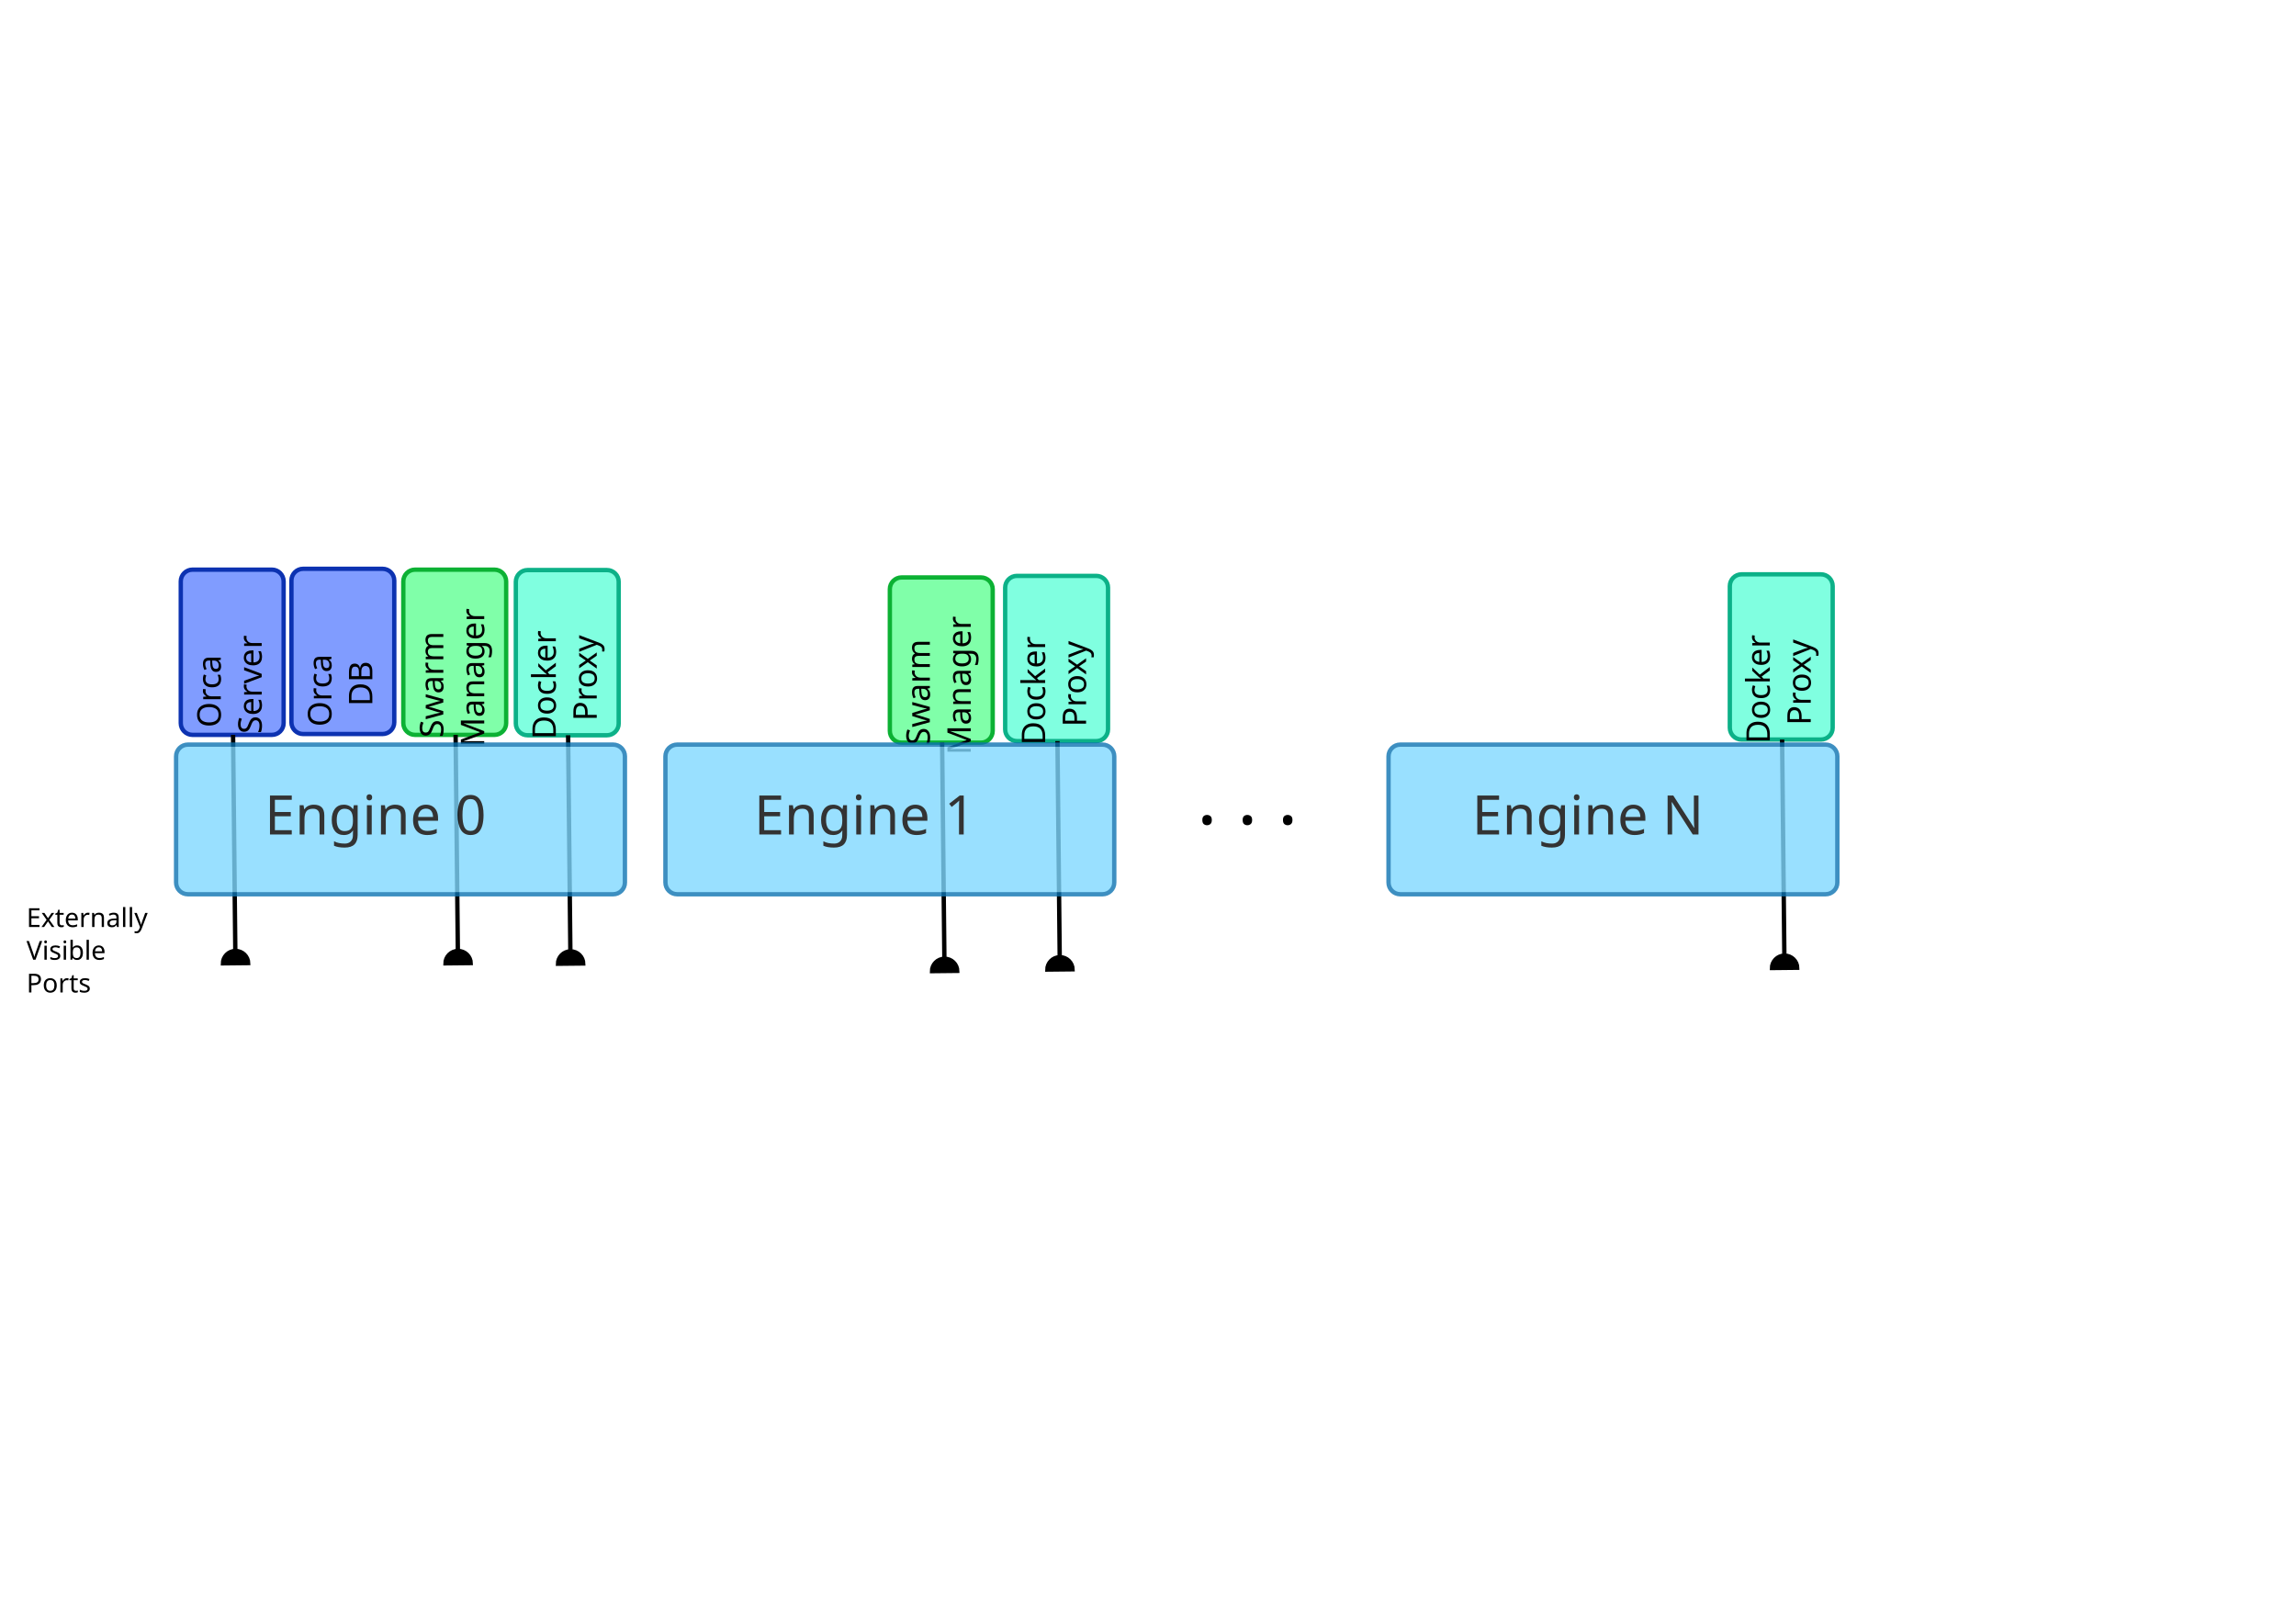
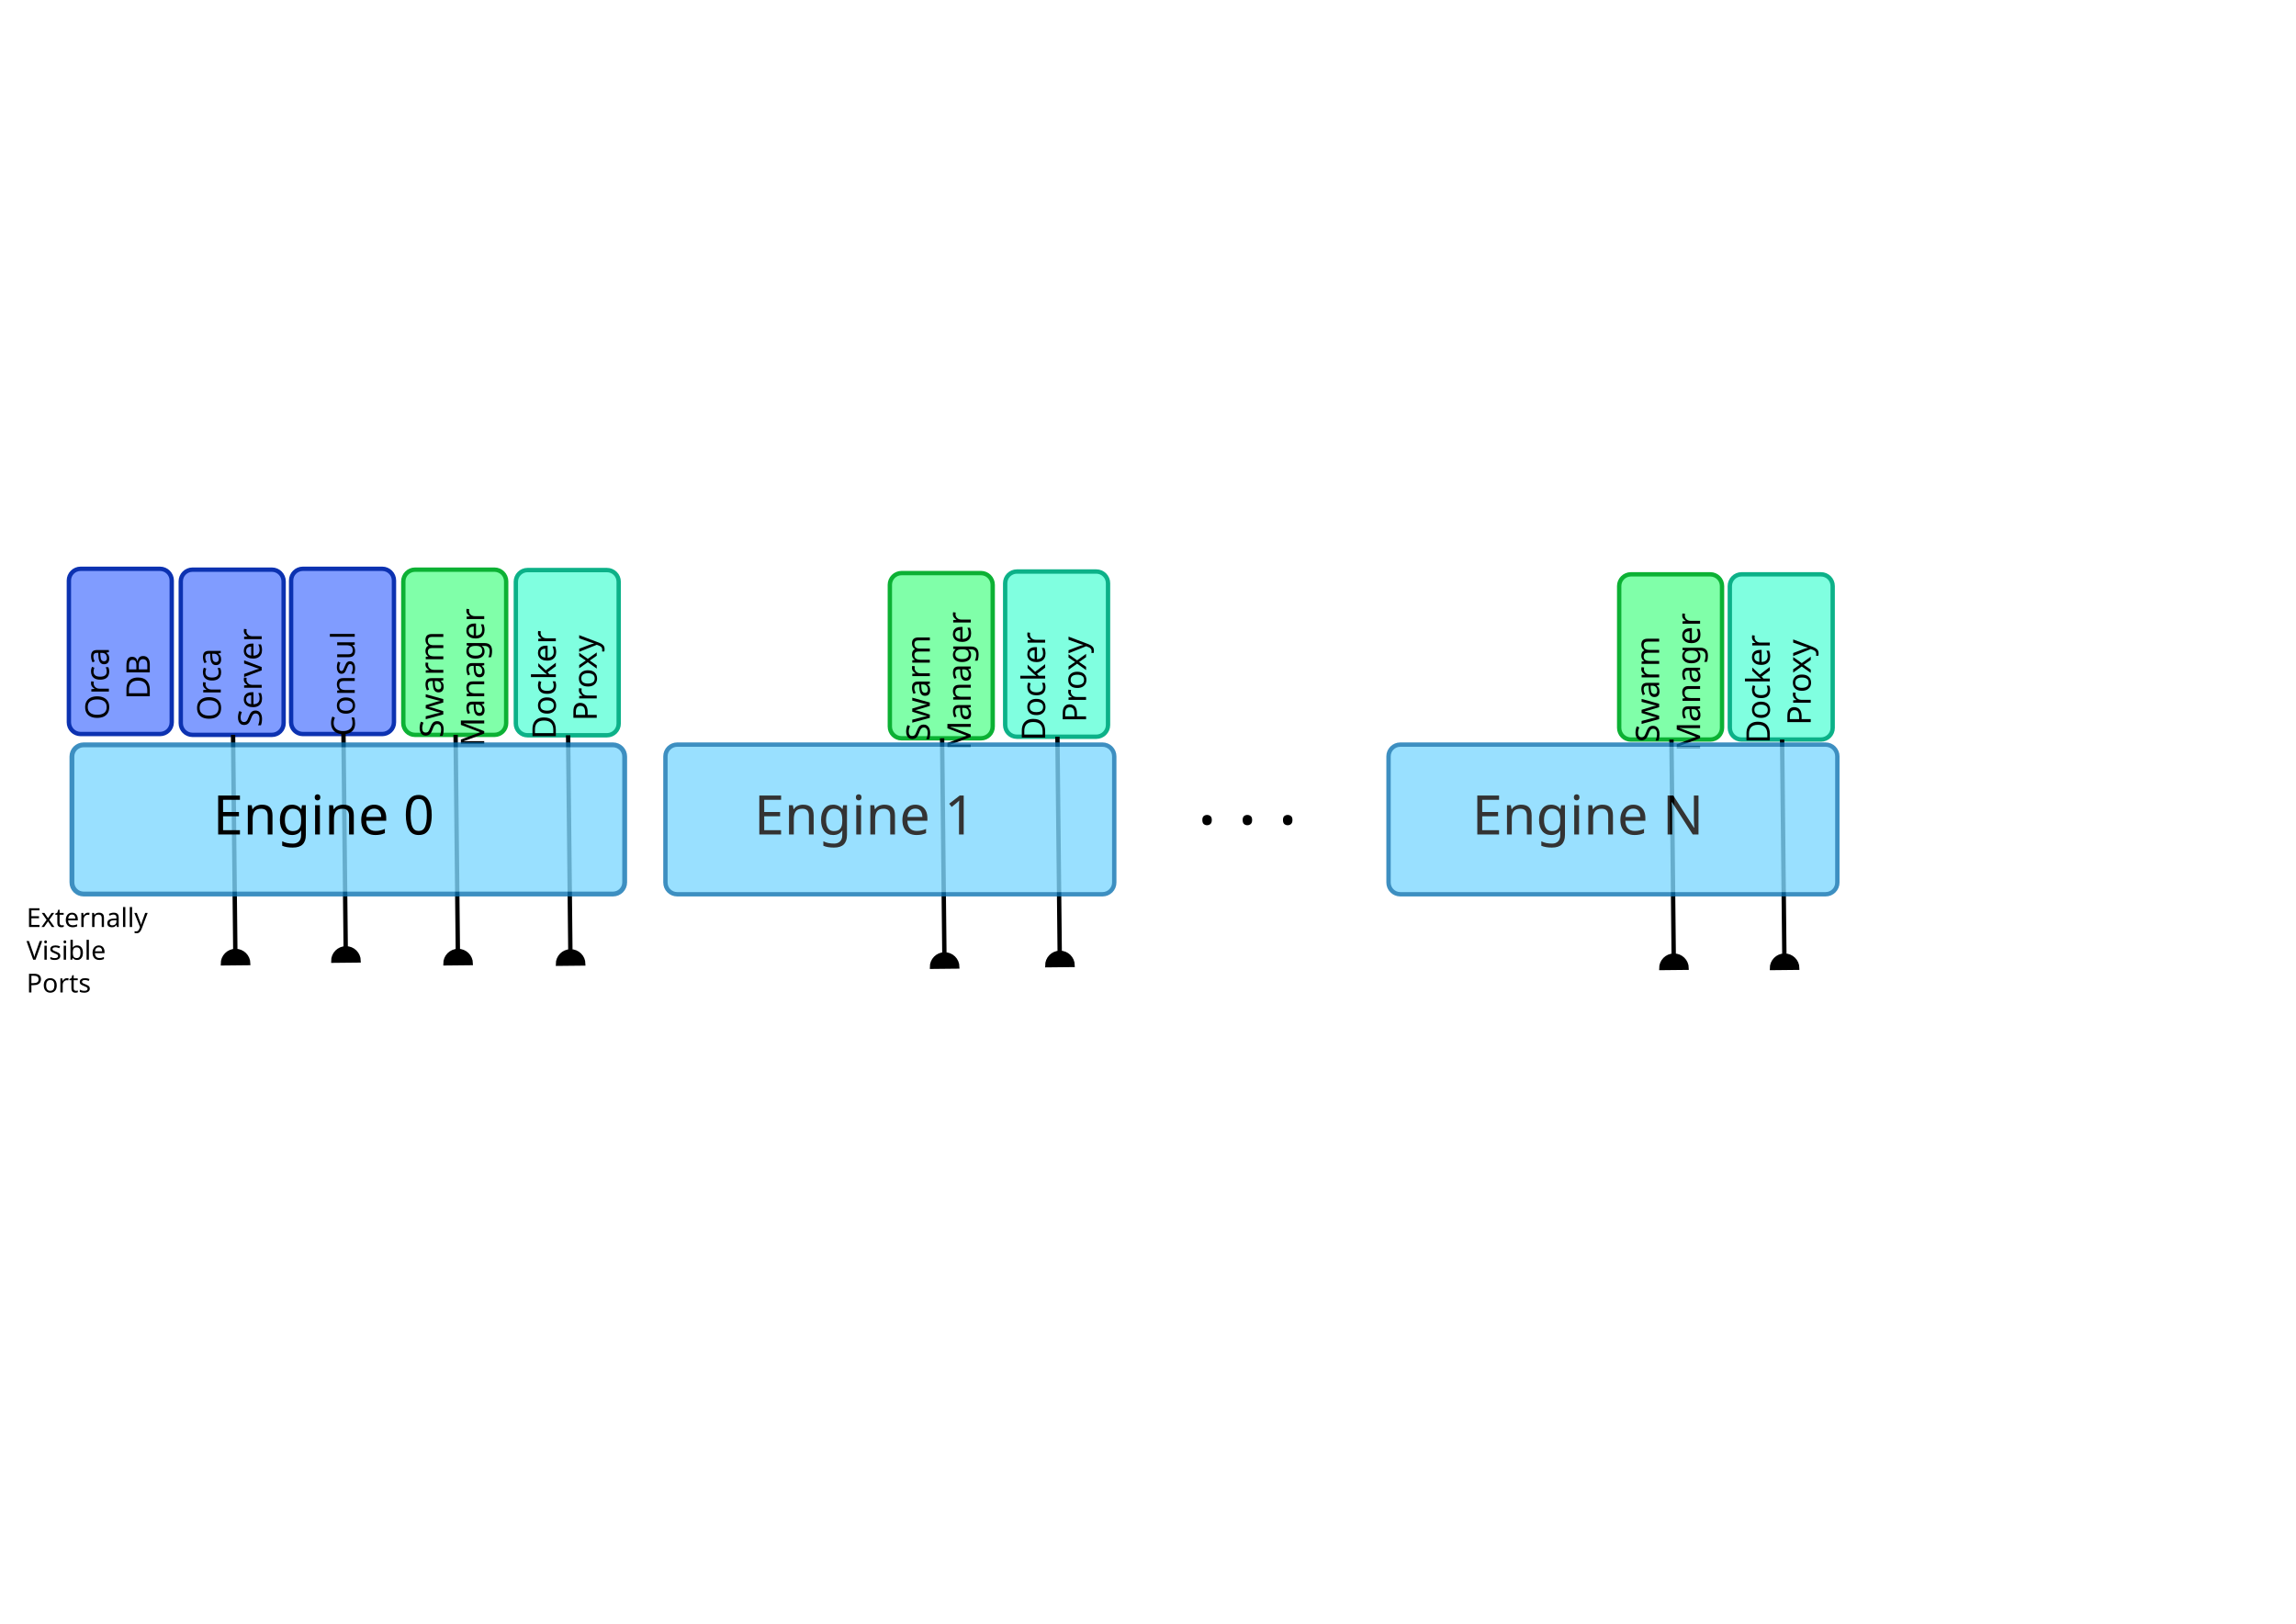
<svg xmlns="http://www.w3.org/2000/svg" width="297mm" height="210mm" viewBox="0 0 1052.362 744.094" id="svg2" version="1.1">
  <defs id="defs4">
    <marker orient="auto" refY="0.0" refX="0.0" id="SemiCircleIn" style="overflow:visible">
      <path id="path8311" d="M -0.375,-0.046 C -0.375,2.714 1.865,4.954 4.625,4.954 L 4.625,-5.046 C 1.865,-5.046 -0.375,-2.806 -0.375,-0.046 z " style="fill-rule:evenodd;stroke:#000000;stroke-width:1pt;stroke-opacity:1;fill:#000000;fill-opacity:1" transform="scale(0.6)" />
    </marker>
    <marker orient="auto" refY="0.0" refX="0.0" id="Arrow1Lstart" style="overflow:visible">
      <path id="path8133" d="M 0.0,0.0 L 5.0,-5.0 L -12.5,0.0 L 5.0,5.0 L 0.0,0.0 z " style="fill-rule:evenodd;stroke:#000000;stroke-width:1pt;stroke-opacity:1;fill:#000000;fill-opacity:1" transform="scale(0.8) translate(12.5,0)" />
    </marker>
    <marker orient="auto" refY="0.0" refX="0.0" id="Arrow1Lend" style="overflow:visible;">
      <path id="path8136" d="M 0.0,0.0 L 5.0,-5.0 L -12.5,0.0 L 5.0,5.0 L 0.0,0.0 z " style="fill-rule:evenodd;stroke:#000000;stroke-width:1pt;stroke-opacity:1;fill:#000000;fill-opacity:1" transform="scale(0.8) rotate(180) translate(12.5,0)" />
    </marker>
    <marker orient="auto" refY="0" refX="0" id="SemiCircleIn-3" style="overflow:visible">
      <path id="path8311-4" d="m -0.375,-0.046 c 0,2.76 2.24,5 5,5 l 0,-10 c -2.76,0 -5,2.24 -5,5 z" style="fill:#000000;fill-opacity:1;fill-rule:evenodd;stroke:#000000;stroke-width:1pt;stroke-opacity:1" transform="scale(0.6,0.6)" />
    </marker>
    <marker orient="auto" refY="0" refX="0" id="SemiCircleIn-6" style="overflow:visible">
      <path id="path8311-7" d="m -0.375,-0.046 c 0,2.76 2.24,5 5,5 l 0,-10 c -2.76,0 -5,2.24 -5,5 z" style="fill:#000000;fill-opacity:1;fill-rule:evenodd;stroke:#000000;stroke-width:1pt;stroke-opacity:1" transform="scale(0.6,0.6)" />
    </marker>
    <marker orient="auto" refY="0" refX="0" id="SemiCircleIn-8" style="overflow:visible">
      <path id="path8311-6" d="m -0.375,-0.046 c 0,2.76 2.24,5 5,5 l 0,-10 c -2.76,0 -5,2.24 -5,5 z" style="fill:#000000;fill-opacity:1;fill-rule:evenodd;stroke:#000000;stroke-width:1pt;stroke-opacity:1" transform="scale(0.6,0.6)" />
    </marker>
    <marker orient="auto" refY="0" refX="0" id="SemiCircleIn-69" style="overflow:visible">
      <path id="path8311-8" d="m -0.375,-0.046 c 0,2.76 2.24,5 5,5 l 0,-10 c -2.76,0 -5,2.24 -5,5 z" style="fill:#000000;fill-opacity:1;fill-rule:evenodd;stroke:#000000;stroke-width:1pt;stroke-opacity:1" transform="scale(0.6,0.6)" />
    </marker>
    <marker orient="auto" refY="0" refX="0" id="SemiCircleIn-69-3" style="overflow:visible">
      <path id="path8311-8-5" d="m -0.375,-0.046 c 0,2.76 2.24,5 5,5 l 0,-10 c -2.76,0 -5,2.24 -5,5 z" style="fill:#000000;fill-opacity:1;fill-rule:evenodd;stroke:#000000;stroke-width:1pt;stroke-opacity:1" transform="scale(0.6,0.6)" />
    </marker>
    <marker orient="auto" refY="0" refX="0" id="SemiCircleIn-69-6" style="overflow:visible">
      <path id="path8311-8-1" d="m -0.375,-0.046 c 0,2.76 2.24,5 5,5 l 0,-10 c -2.76,0 -5,2.24 -5,5 z" style="fill:#000000;fill-opacity:1;fill-rule:evenodd;stroke:#000000;stroke-width:1pt;stroke-opacity:1" transform="scale(0.6,0.6)" />
    </marker>
    <marker orient="auto" refY="0" refX="0" id="SemiCircleIn-69-65" style="overflow:visible">
      <path id="path8311-8-10" d="m -0.375,-0.046 c 0,2.76 2.24,5 5,5 l 0,-10 c -2.76,0 -5,2.24 -5,5 z" style="fill:#000000;fill-opacity:1;fill-rule:evenodd;stroke:#000000;stroke-width:1pt;stroke-opacity:1" transform="scale(0.6,0.6)" />
    </marker>
+     <marker orient="auto" refY="0" refX="0" id="SemiCircleIn-69-65-6" style="overflow:visible">
+       <path id="path8311-8-10-4" d="m -0.375,-0.046 c 0,2.76 2.24,5 5,5 l 0,-10 c -2.76,0 -5,2.24 -5,5 z" style="fill:#000000;fill-opacity:1;fill-rule:evenodd;stroke:#000000;stroke-width:1pt;stroke-opacity:1" transform="scale(0.6,0.6)" />
+     </marker>
+     <marker orient="auto" refY="0" refX="0" id="SemiCircleIn-69-3-3" style="overflow:visible">
+       <path id="path8311-8-5-5" d="m -0.375,-0.046 c 0,2.76 2.24,5 5,5 l 0,-10 c -2.76,0 -5,2.24 -5,5 z" style="fill:#000000;fill-opacity:1;fill-rule:evenodd;stroke:#000000;stroke-width:1pt;stroke-opacity:1" transform="scale(0.6,0.6)" />
+     </marker>
  </defs>
  <g id="layer1" transform="translate(0,-308.2677)">
    <text xml:space="preserve" style="font-style:normal;font-weight:normal;font-size:12px;line-height:125%;font-family:Sans;letter-spacing:0px;word-spacing:0px;fill:#000000;fill-opacity:1;stroke:none;stroke-width:1px;stroke-linecap:butt;stroke-linejoin:miter;stroke-opacity:1" x="548.571" y="685.961" id="text8115">
      <tspan id="tspan8117" x="548.571" y="685.961" style="font-size:35px">. . .</tspan>
    </text>
    <g id="g8785">
      <rect ry="5.375" y="569.505" x="236.429" height="75.714" width="47.143" id="rect8119" style="opacity:1;fill:#80ffe0;fill-opacity:1;fill-rule:evenodd;stroke:#0cb188;stroke-width:2;stroke-linejoin:round;stroke-miterlimit:4;stroke-dasharray:none;stroke-dashoffset:0;stroke-opacity:1" />
      <text transform="matrix(0,-1,1,0,0,0)" id="text8121" y="254.763" x="-608.091" style="font-style:normal;font-weight:normal;font-size:12px;line-height:125%;font-family:Sans;letter-spacing:0px;word-spacing:0px;fill:#000000;fill-opacity:1;stroke:none;stroke-width:1px;stroke-linecap:butt;stroke-linejoin:miter;stroke-opacity:1" xml:space="preserve">
        <tspan style="font-size:15px;text-align:center;text-anchor:middle" y="254.763" x="-608.091" id="tspan8123">Docker</tspan>
        <tspan id="tspan8125" style="font-size:15px;text-align:center;text-anchor:middle" y="273.513" x="-608.091">Proxy</tspan>
      </text>
      <path id="path8127" d="m 260.394,645.219 1.034,99.286" style="fill:none;fill-rule:evenodd;stroke:#000000;stroke-width:2;stroke-linecap:butt;stroke-linejoin:miter;stroke-miterlimit:4;stroke-dasharray:none;stroke-opacity:1;marker-end:url(#SemiCircleIn)" />
    </g>
-     <g transform="translate(224.2857,2.672151)" id="g8785-9">
+     <g transform="translate(224.2857,0.6721514)" id="g8785-9">
      <rect ry="5.375" y="569.505" x="236.429" height="75.714" width="47.143" id="rect8119-6" style="opacity:1;fill:#80ffe0;fill-opacity:1;fill-rule:evenodd;stroke:#0cb188;stroke-width:2;stroke-linejoin:round;stroke-miterlimit:4;stroke-dasharray:none;stroke-dashoffset:0;stroke-opacity:1" />
      <text transform="matrix(0,-1,1,0,0,0)" id="text8121-8" y="254.763" x="-608.091" style="font-style:normal;font-weight:normal;font-size:12px;line-height:125%;font-family:Sans;letter-spacing:0px;word-spacing:0px;fill:#000000;fill-opacity:1;stroke:none;stroke-width:1px;stroke-linecap:butt;stroke-linejoin:miter;stroke-opacity:1" xml:space="preserve">
        <tspan style="font-size:15px;text-align:center;text-anchor:middle" y="254.763" x="-608.091" id="tspan8123-9">Docker</tspan>
        <tspan id="tspan8125-2" style="font-size:15px;text-align:center;text-anchor:middle" y="273.513" x="-608.091">Proxy</tspan>
      </text>
-       <path id="path8127-9" d="m 260.394,645.219 1.034,99.286" style="fill:none;fill-rule:evenodd;stroke:#000000;stroke-width:2;stroke-linecap:butt;stroke-linejoin:miter;stroke-miterlimit:4;stroke-dasharray:none;stroke-opacity:1;marker-end:url(#SemiCircleIn-6)" />
+       <path id="path8127-9" d="m 260.379,645.219 1.05,99.286" style="fill:none;fill-rule:evenodd;stroke:#000000;stroke-width:2;stroke-linecap:butt;stroke-linejoin:miter;stroke-miterlimit:4;stroke-dasharray:none;stroke-opacity:1;marker-end:url(#SemiCircleIn-6)" />
    </g>
    <g transform="translate(556.4286,1.957866)" id="g8785-7">
      <rect ry="5.375" y="569.505" x="236.429" height="75.714" width="47.143" id="rect8119-1" style="opacity:1;fill:#80ffe0;fill-opacity:1;fill-rule:evenodd;stroke:#0cb188;stroke-width:2;stroke-linejoin:round;stroke-miterlimit:4;stroke-dasharray:none;stroke-dashoffset:0;stroke-opacity:1" />
      <text transform="matrix(0,-1,1,0,0,0)" id="text8121-0" y="254.763" x="-608.091" style="font-style:normal;font-weight:normal;font-size:12px;line-height:125%;font-family:Sans;letter-spacing:0px;word-spacing:0px;fill:#000000;fill-opacity:1;stroke:none;stroke-width:1px;stroke-linecap:butt;stroke-linejoin:miter;stroke-opacity:1" xml:space="preserve">
        <tspan style="font-size:15px;text-align:center;text-anchor:middle" y="254.763" x="-608.091" id="tspan8123-91">Docker</tspan>
        <tspan id="tspan8125-5" style="font-size:15px;text-align:center;text-anchor:middle" y="273.513" x="-608.091">Proxy</tspan>
      </text>
      <path id="path8127-8" d="m 260.394,645.219 1.034,99.286" style="fill:none;fill-rule:evenodd;stroke:#000000;stroke-width:2;stroke-linecap:butt;stroke-linejoin:miter;stroke-miterlimit:4;stroke-dasharray:none;stroke-opacity:1;marker-end:url(#SemiCircleIn-8)" />
    </g>
    <g id="g9664" transform="translate(115.5714,132.1429)">
      <rect ry="5.375" y="437.177" x="69.286" height="75.714" width="47.143" id="rect8119-2" style="opacity:1;fill:#80ffa9;fill-opacity:1;fill-rule:evenodd;stroke:#0cb134;stroke-width:2;stroke-linejoin:round;stroke-miterlimit:4;stroke-dasharray:none;stroke-dashoffset:0;stroke-opacity:1" />
      <text transform="matrix(0,-1,1,0,0,0)" id="text8121-4" y="87.62" x="-475.763" style="font-style:normal;font-weight:normal;font-size:12px;line-height:125%;font-family:Sans;letter-spacing:0px;word-spacing:0px;fill:#000000;fill-opacity:1;stroke:none;stroke-width:1px;stroke-linecap:butt;stroke-linejoin:miter;stroke-opacity:1" xml:space="preserve">
        <tspan id="tspan8125-58" style="font-size:15px;text-align:center;text-anchor:middle" y="87.62" x="-475.763">Swarm</tspan>
        <tspan id="tspan9011" style="font-size:15px;text-align:center;text-anchor:middle" y="106.37" x="-475.763">Manager</tspan>
      </text>
      <path id="path8127-7" d="m 93.251,512.891 1.034,99.286" style="fill:none;fill-rule:evenodd;stroke:#000000;stroke-width:2;stroke-linecap:butt;stroke-linejoin:miter;stroke-miterlimit:4;stroke-dasharray:none;stroke-opacity:1;marker-end:url(#SemiCircleIn-69)" />
    </g>
-     <g transform="translate(338.5714,135.7143)" id="g9664-7">
+     <g transform="translate(338.5714,133.7143)" id="g9664-7">
      <rect ry="5.375" y="437.177" x="69.286" height="75.714" width="47.143" id="rect8119-2-2" style="opacity:1;fill:#80ffa9;fill-opacity:1;fill-rule:evenodd;stroke:#0cb134;stroke-width:2;stroke-linejoin:round;stroke-miterlimit:4;stroke-dasharray:none;stroke-dashoffset:0;stroke-opacity:1" />
      <text transform="matrix(0,-1,1,0,0,0)" id="text8121-4-3" y="87.62" x="-475.763" style="font-style:normal;font-weight:normal;font-size:12px;line-height:125%;font-family:Sans;letter-spacing:0px;word-spacing:0px;fill:#000000;fill-opacity:1;stroke:none;stroke-width:1px;stroke-linecap:butt;stroke-linejoin:miter;stroke-opacity:1" xml:space="preserve">
        <tspan id="tspan8125-58-4" style="font-size:15px;text-align:center;text-anchor:middle" y="87.62" x="-475.763">Swarm</tspan>
        <tspan id="tspan9011-1" style="font-size:15px;text-align:center;text-anchor:middle" y="106.37" x="-475.763">Manager</tspan>
      </text>
-       <path id="path8127-7-7" d="m 93.251,512.891 1.034,99.286" style="fill:none;fill-rule:evenodd;stroke:#000000;stroke-width:2;stroke-linecap:butt;stroke-linejoin:miter;stroke-miterlimit:4;stroke-dasharray:none;stroke-opacity:1;marker-end:url(#SemiCircleIn-69-3)" />
+       <path id="path8127-7-7" d="m 93.236,512.891 1.05,99.286" style="fill:none;fill-rule:evenodd;stroke:#000000;stroke-width:2;stroke-linecap:butt;stroke-linejoin:miter;stroke-miterlimit:4;stroke-dasharray:none;stroke-opacity:1;marker-end:url(#SemiCircleIn-69-3)" />
    </g>
    <g id="g8074-8" transform="translate(203.5714,36.42857)" style="opacity:0.8">
      <rect ry="5.375" y="613.076" x="101.429" height="68.571" width="205.714" id="rect8068-6" style="opacity:1;fill:#80d8ff;fill-opacity:1;fill-rule:evenodd;stroke:#0c73b1;stroke-width:2;stroke-linejoin:round;stroke-miterlimit:4;stroke-dasharray:none;stroke-dashoffset:0;stroke-opacity:1" />
      <text id="text8070-1" y="654.259" x="203.724" style="font-style:normal;font-weight:normal;font-size:12px;line-height:125%;font-family:Sans;letter-spacing:0px;word-spacing:0px;fill:#000000;fill-opacity:1;stroke:none;stroke-width:1px;stroke-linecap:butt;stroke-linejoin:miter;stroke-opacity:1" xml:space="preserve">
        <tspan style="font-size:25px;text-align:center;text-anchor:middle" y="654.259" x="203.724" id="tspan8072-5">Engine 1</tspan>
      </text>
    </g>
-     <g id="g8074-4" transform="translate(535,36.42857)" style="opacity:0.8">
-       <rect ry="5.375" y="613.076" x="101.429" height="68.571" width="205.714" id="rect8068-9" style="opacity:1;fill:#80d8ff;fill-opacity:1;fill-rule:evenodd;stroke:#0c73b1;stroke-width:2;stroke-linejoin:round;stroke-miterlimit:4;stroke-dasharray:none;stroke-dashoffset:0;stroke-opacity:1" />
-       <text id="text8070-9" y="654.259" x="203.724" style="font-style:normal;font-weight:normal;font-size:12px;line-height:125%;font-family:Sans;letter-spacing:0px;word-spacing:0px;fill:#000000;fill-opacity:1;stroke:none;stroke-width:1px;stroke-linecap:butt;stroke-linejoin:miter;stroke-opacity:1" xml:space="preserve">
-         <tspan style="font-size:25px;text-align:center;text-anchor:middle" y="654.259" x="203.724" id="tspan8072-8">Engine N</tspan>
+     <g id="g7494">
+       <rect ry="5.375" y="569.32" x="82.857" height="75.714" width="47.143" id="rect8119-2-1" style="opacity:1;fill:#809cff;fill-opacity:1;fill-rule:evenodd;stroke:#0c32b1;stroke-width:2;stroke-linejoin:round;stroke-miterlimit:4;stroke-dasharray:none;stroke-dashoffset:0;stroke-opacity:1" />
+       <text transform="matrix(0,-1,1,0,0,0)" id="text8121-4-9" y="101.192" x="-607.906" style="font-style:normal;font-weight:normal;font-size:12px;line-height:125%;font-family:Sans;letter-spacing:0px;word-spacing:0px;fill:#000000;fill-opacity:1;stroke:none;stroke-width:1px;stroke-linecap:butt;stroke-linejoin:miter;stroke-opacity:1" xml:space="preserve">
+         <tspan id="tspan9011-6" style="font-size:15px;text-align:center;text-anchor:middle" y="101.192" x="-607.906">Orca</tspan>
+         <tspan style="font-size:15px;text-align:center;text-anchor:middle" y="119.942" x="-607.906" id="tspan9885">Server</tspan>
      </text>
+       <path id="path8127-7-6" d="m 106.823,645.034 1.034,99.286" style="fill:none;fill-rule:evenodd;stroke:#000000;stroke-width:2;stroke-linecap:butt;stroke-linejoin:miter;stroke-miterlimit:4;stroke-dasharray:none;stroke-opacity:1;marker-end:url(#SemiCircleIn-69-65)" />
    </g>
-     <g id="g9664-1" transform="translate(-17.85714,-42.85714)">
-       <g id="g9923" transform="translate(31.42857,175)">
-         <rect style="opacity:1;fill:#809cff;fill-opacity:1;fill-rule:evenodd;stroke:#0c32b1;stroke-width:2;stroke-linejoin:round;stroke-miterlimit:4;stroke-dasharray:none;stroke-dashoffset:0;stroke-opacity:1" id="rect8119-2-1" width="47.143" height="75.714" x="69.286" y="437.177" ry="5.375" />
-         <text xml:space="preserve" style="font-style:normal;font-weight:normal;font-size:12px;line-height:125%;font-family:Sans;letter-spacing:0px;word-spacing:0px;fill:#000000;fill-opacity:1;stroke:none;stroke-width:1px;stroke-linecap:butt;stroke-linejoin:miter;stroke-opacity:1" x="-475.763" y="87.62" id="text8121-4-9" transform="matrix(0,-1,1,0,0,0)">
-           <tspan x="-475.763" y="87.62" style="font-size:15px;text-align:center;text-anchor:middle" id="tspan9011-6">Orca</tspan>
-           <tspan id="tspan9885" x="-475.763" y="106.37" style="font-size:15px;text-align:center;text-anchor:middle">Server</tspan>
-         </text>
-         <path style="fill:none;fill-rule:evenodd;stroke:#000000;stroke-width:2;stroke-linecap:butt;stroke-linejoin:miter;stroke-miterlimit:4;stroke-dasharray:none;stroke-opacity:1;marker-end:url(#SemiCircleIn-69-65)" d="m 93.251,512.891 1.034,99.286" id="path8127-7-6" />
-       </g>
-       <g id="g9942" transform="translate(-30.71429,170.8571)">
-         <rect style="opacity:1;fill:#809cff;fill-opacity:1;fill-rule:evenodd;stroke:#0c32b1;stroke-width:2;stroke-linejoin:round;stroke-miterlimit:4;stroke-dasharray:none;stroke-dashoffset:0;stroke-opacity:1" id="rect8119-2-1-3" width="47.143" height="75.714" x="182.143" y="440.934" ry="5.375" />
-         <text xml:space="preserve" style="font-style:normal;font-weight:normal;font-size:12px;line-height:125%;font-family:Sans;letter-spacing:0px;word-spacing:0px;fill:#000000;fill-opacity:1;stroke:none;stroke-width:1px;stroke-linecap:butt;stroke-linejoin:miter;stroke-opacity:1" x="-479.52" y="200.477" id="text8121-4-9-3" transform="matrix(0,-1,1,0,0,0)">
-           <tspan x="-479.52" y="200.477" style="font-size:15px;text-align:center;text-anchor:middle" id="tspan9011-6-2">Orca</tspan>
-           <tspan id="tspan9885-8" x="-479.52" y="219.227" style="font-size:15px;text-align:center;text-anchor:middle">DB</tspan>
-         </text>
-       </g>
-     </g>
-     <g id="g8074" transform="translate(-20.71429,36.42857)" style="opacity:0.8">
-       <rect ry="5.375" y="613.076" x="101.429" height="68.571" width="205.714" id="rect8068" style="opacity:1;fill:#80d8ff;fill-opacity:1;fill-rule:evenodd;stroke:#0c73b1;stroke-width:2;stroke-linejoin:round;stroke-miterlimit:4;stroke-dasharray:none;stroke-dashoffset:0;stroke-opacity:1" />
-       <text id="text8070" y="654.259" x="203.724" style="font-style:normal;font-weight:normal;font-size:12px;line-height:125%;font-family:Sans;letter-spacing:0px;word-spacing:0px;fill:#000000;fill-opacity:1;stroke:none;stroke-width:1px;stroke-linecap:butt;stroke-linejoin:miter;stroke-opacity:1" xml:space="preserve">
-         <tspan style="font-size:25px;text-align:center;text-anchor:middle" y="654.259" x="203.724" id="tspan8072">Engine 0</tspan>
+     <g transform="translate(-150.5714,128)" id="g9942">
+       <rect ry="5.375" y="440.934" x="182.143" height="75.714" width="47.143" id="rect8119-2-1-3" style="opacity:1;fill:#809cff;fill-opacity:1;fill-rule:evenodd;stroke:#0c32b1;stroke-width:2;stroke-linejoin:round;stroke-miterlimit:4;stroke-dasharray:none;stroke-dashoffset:0;stroke-opacity:1" />
+       <text transform="matrix(0,-1,1,0,0,0)" id="text8121-4-9-3" y="200.477" x="-479.52" style="font-style:normal;font-weight:normal;font-size:12px;line-height:125%;font-family:Sans;letter-spacing:0px;word-spacing:0px;fill:#000000;fill-opacity:1;stroke:none;stroke-width:1px;stroke-linecap:butt;stroke-linejoin:miter;stroke-opacity:1" xml:space="preserve">
+         <tspan id="tspan9011-6-2" style="font-size:15px;text-align:center;text-anchor:middle" y="200.477" x="-479.52">Orca</tspan>
+         <tspan style="font-size:15px;text-align:center;text-anchor:middle" y="219.227" x="-479.52" id="tspan9885-8">DB</tspan>
      </text>
    </g>
    <text xml:space="preserve" style="font-style:normal;font-weight:normal;font-size:12px;line-height:125%;font-family:Sans;letter-spacing:0px;word-spacing:0px;fill:#000000;fill-opacity:1;stroke:none;stroke-width:1px;stroke-linecap:butt;stroke-linejoin:miter;stroke-opacity:1" x="12.143" y="733.076" id="text9948">
      <tspan id="tspan9950" x="12.143" y="733.076">Externally</tspan>
      <tspan x="12.143" y="748.076" id="tspan9952">Visible</tspan>
      <tspan x="12.143" y="763.076" id="tspan9954">Ports</tspan>
    </text>
+     <g id="g7501">
+       <g transform="translate(102,0)" id="g7418">
+         <rect style="opacity:1;fill:#809cff;fill-opacity:1;fill-rule:evenodd;stroke:#0c32b1;stroke-width:2;stroke-linejoin:round;stroke-miterlimit:4;stroke-dasharray:none;stroke-dashoffset:0;stroke-opacity:1" id="rect8119-2-1-3-6" width="47.143" height="75.714" x="31.429" y="568.934" ry="5.375" />
+         <text xml:space="preserve" style="font-style:normal;font-weight:normal;font-size:12px;line-height:125%;font-family:Sans;letter-spacing:0px;word-spacing:0px;fill:#000000;fill-opacity:1;stroke:none;stroke-width:1px;stroke-linecap:butt;stroke-linejoin:miter;stroke-opacity:1" x="-607.52" y="60.592" id="text8121-4-9-3-7" transform="matrix(0,-1,1,0,0,0)">
+           <tspan id="tspan9885-8-7" x="-607.52" y="60.592" style="font-size:15px;text-align:center;text-anchor:middle">Consul</tspan>
+         </text>
+       </g>
+       <path id="path8127-7-6-6" d="m 157.421,643.825 1.034,99.286" style="fill:none;fill-rule:evenodd;stroke:#000000;stroke-width:2;stroke-linecap:butt;stroke-linejoin:miter;stroke-miterlimit:4;stroke-dasharray:none;stroke-opacity:1;marker-end:url(#SemiCircleIn-69-65-6)" />
+     </g>
+     <g id="g7485">
+       <rect ry="5.358" y="649.613" x="32.965" height="68.355" width="253.355" id="rect8068" style="opacity:0.8;fill:#80d8ff;fill-opacity:1;fill-rule:evenodd;stroke:#0c73b1;stroke-width:2.216;stroke-linejoin:round;stroke-miterlimit:4;stroke-dasharray:none;stroke-dashoffset:0;stroke-opacity:1" />
+       <text id="text8070" y="690.688" x="159.252" style="font-style:normal;font-weight:normal;font-size:12px;line-height:125%;font-family:Sans;letter-spacing:0px;word-spacing:0px;fill:#000000;fill-opacity:1;stroke:none;stroke-width:1px;stroke-linecap:butt;stroke-linejoin:miter;stroke-opacity:1" xml:space="preserve">
+         <tspan style="font-size:25px;text-align:center;text-anchor:middle" y="690.688" x="159.252" id="tspan8072">Engine 0</tspan>
+       </text>
+     </g>
+     <g transform="translate(672.8571,134.2857)" id="g9664-7-1">
+       <rect ry="5.375" y="437.177" x="69.286" height="75.714" width="47.143" id="rect8119-2-2-1" style="opacity:1;fill:#80ffa9;fill-opacity:1;fill-rule:evenodd;stroke:#0cb134;stroke-width:2;stroke-linejoin:round;stroke-miterlimit:4;stroke-dasharray:none;stroke-dashoffset:0;stroke-opacity:1" />
+       <text transform="matrix(0,-1,1,0,0,0)" id="text8121-4-3-6" y="87.62" x="-475.763" style="font-style:normal;font-weight:normal;font-size:12px;line-height:125%;font-family:Sans;letter-spacing:0px;word-spacing:0px;fill:#000000;fill-opacity:1;stroke:none;stroke-width:1px;stroke-linecap:butt;stroke-linejoin:miter;stroke-opacity:1" xml:space="preserve">
+         <tspan id="tspan8125-58-4-1" style="font-size:15px;text-align:center;text-anchor:middle" y="87.62" x="-475.763">Swarm</tspan>
+         <tspan id="tspan9011-1-9" style="font-size:15px;text-align:center;text-anchor:middle" y="106.37" x="-475.763">Manager</tspan>
+       </text>
+       <path id="path8127-7-7-2" d="m 93.251,512.891 1.034,99.286" style="fill:none;fill-rule:evenodd;stroke:#000000;stroke-width:2;stroke-linecap:butt;stroke-linejoin:miter;stroke-miterlimit:4;stroke-dasharray:none;stroke-opacity:1;marker-end:url(#SemiCircleIn-69-3-3)" />
+     </g>
+     <g id="g8074-4" transform="translate(535,36.42857)" style="opacity:0.8">
+       <rect ry="5.375" y="613.076" x="101.429" height="68.571" width="205.714" id="rect8068-9" style="opacity:1;fill:#80d8ff;fill-opacity:1;fill-rule:evenodd;stroke:#0c73b1;stroke-width:2;stroke-linejoin:round;stroke-miterlimit:4;stroke-dasharray:none;stroke-dashoffset:0;stroke-opacity:1" />
+       <text id="text8070-9" y="654.259" x="203.724" style="font-style:normal;font-weight:normal;font-size:12px;line-height:125%;font-family:Sans;letter-spacing:0px;word-spacing:0px;fill:#000000;fill-opacity:1;stroke:none;stroke-width:1px;stroke-linecap:butt;stroke-linejoin:miter;stroke-opacity:1" xml:space="preserve">
+         <tspan style="font-size:25px;text-align:center;text-anchor:middle" y="654.259" x="203.724" id="tspan8072-8">Engine N</tspan>
+       </text>
+     </g>
  </g>
</svg>
